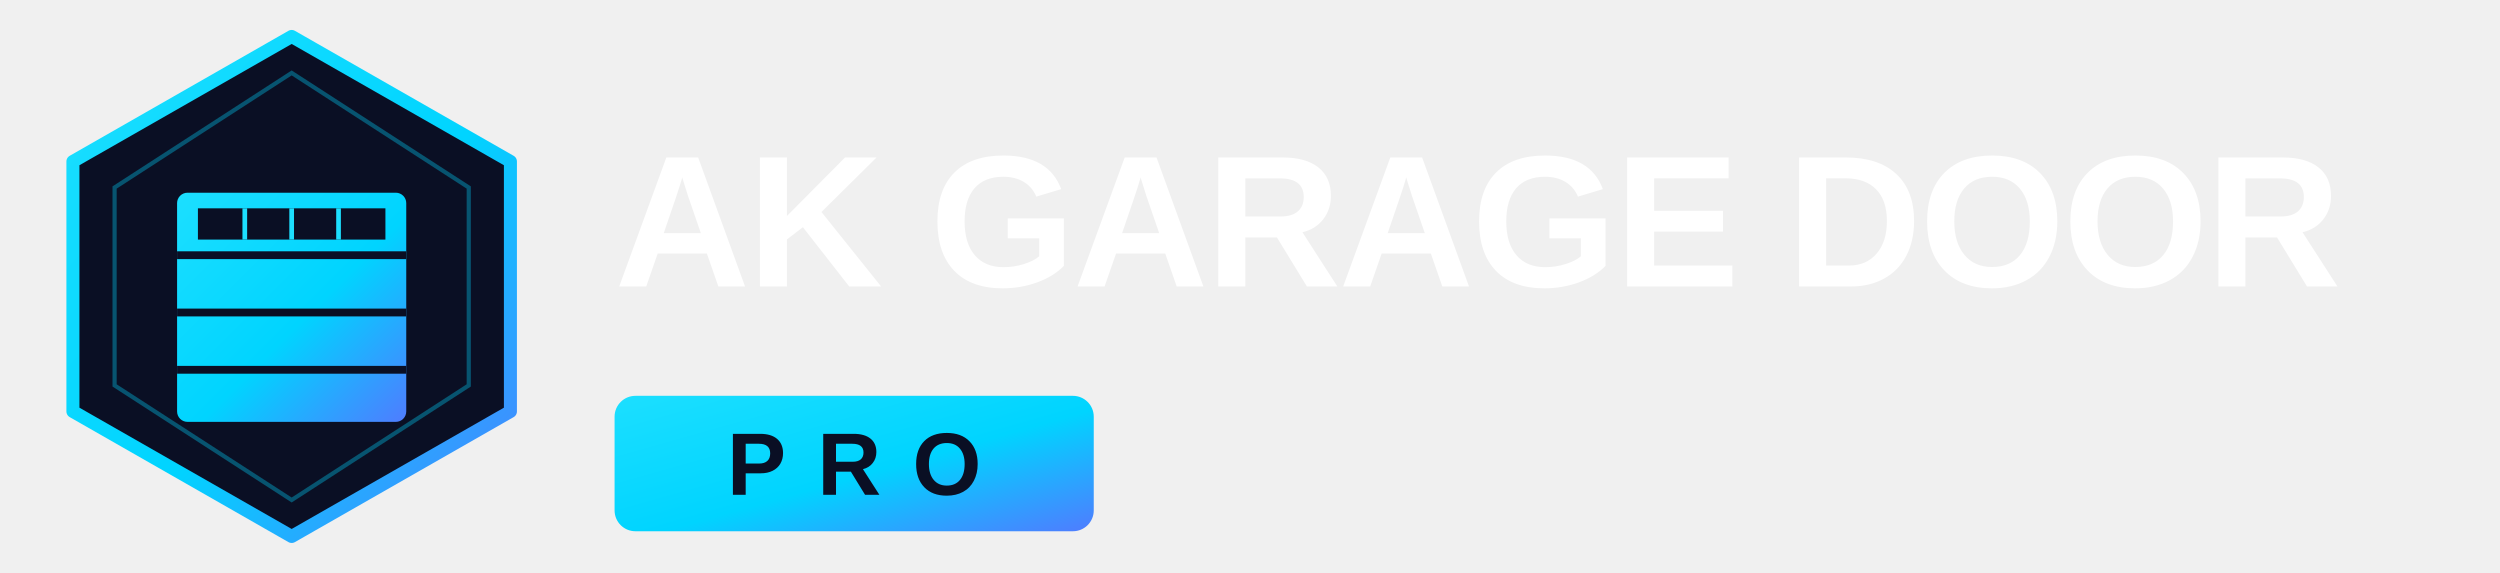
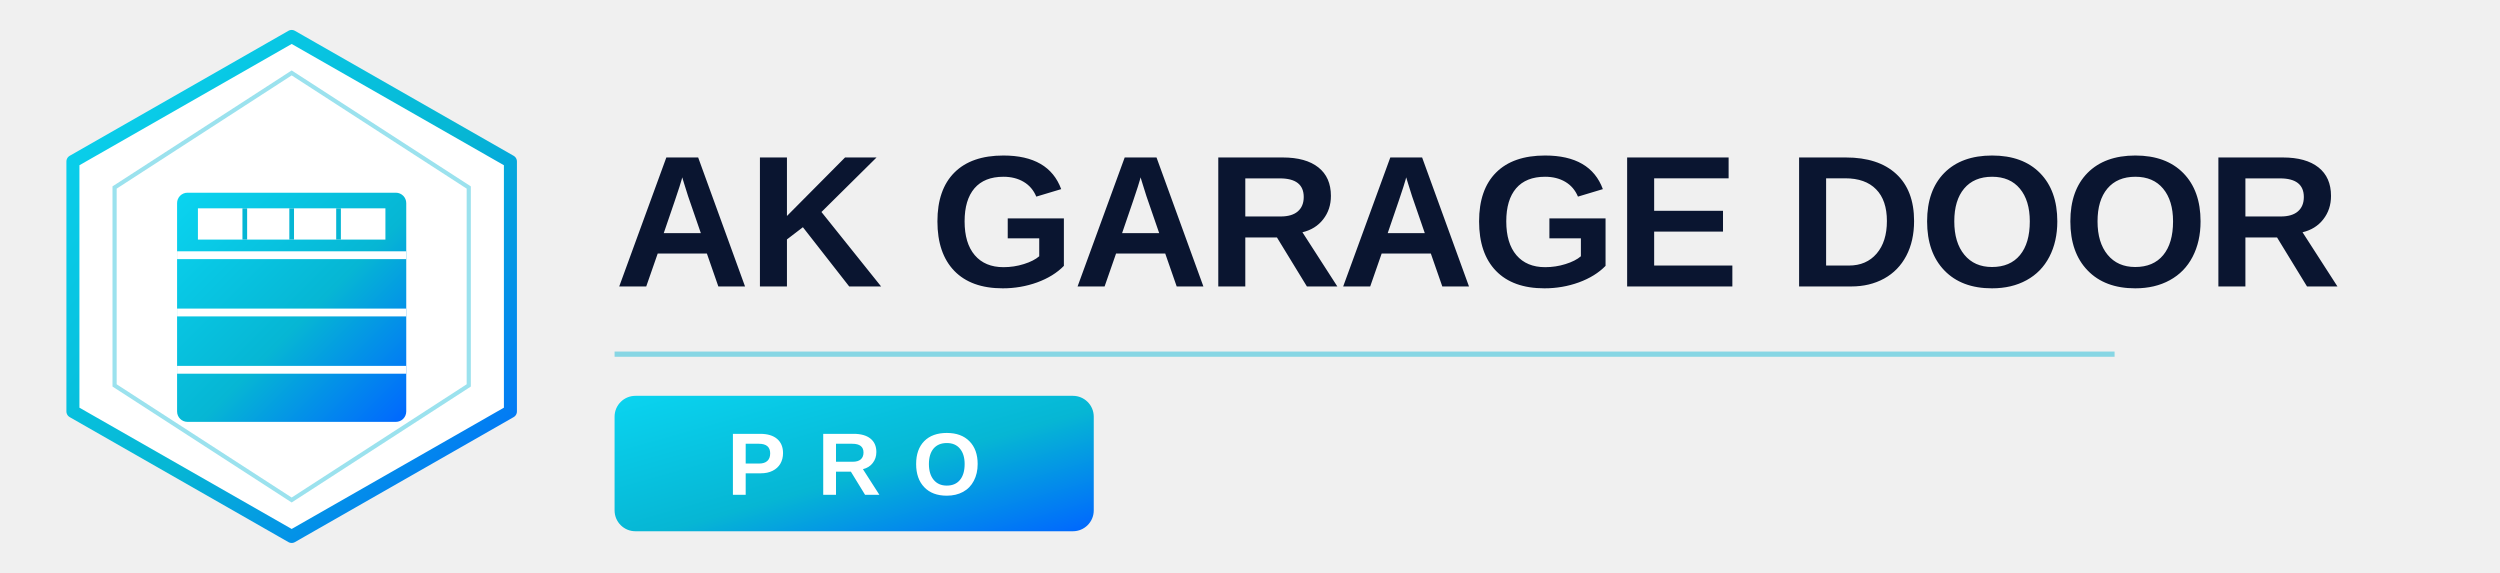
<svg xmlns="http://www.w3.org/2000/svg" viewBox="0 0 480 110" role="img" aria-label="AK Garage Door Pro">
  <defs>
    <linearGradient id="cyanGrad" x1="0%" y1="0%" x2="100%" y2="100%">
-       <stop offset="0%" stop-color="#1cdfff" />
-       <stop offset="55%" stop-color="#00d4ff" />
-       <stop offset="100%" stop-color="#4f7cff" />
-     </linearGradient>
-     <linearGradient id="cyanFade" x1="0%" y1="0%" x2="100%" y2="100%">
-       <stop offset="0%" stop-color="#00d4ff" stop-opacity="0.35" />
-       <stop offset="100%" stop-color="#4f7cff" stop-opacity="0.05" />
+       <stop offset="0%" stop-color="#0ad4f0" />
+       <stop offset="55%" stop-color="#06b6d4" />
+       <stop offset="100%" stop-color="#0066ff" />
    </linearGradient>
  </defs>
  <g transform="translate(6, 5)">
-     <polygon points="50,2 92,26 92,74 50,98 8,74 8,26" fill="#0a0f24" stroke="url(#cyanGrad)" stroke-width="2.5" stroke-linejoin="round" />
-     <polygon points="50,9 84,31 84,69 50,91 16,69 16,31" fill="none" stroke="#00d4ff" stroke-width="0.8" opacity="0.35" />
+     <polygon points="50,2 92,26 92,74 50,98 8,74 8,26" fill="#ffffff" stroke="url(#cyanGrad)" stroke-width="2.5" stroke-linejoin="round" />
+     <polygon points="50,9 84,31 84,69 50,91 16,69 16,31" fill="none" stroke="#06b6d4" stroke-width="0.8" opacity="0.4" />
    <rect x="28" y="32" width="44" height="44" rx="2" fill="url(#cyanGrad)" />
-     <line x1="28" y1="44" x2="72" y2="44" stroke="#0a0f24" stroke-width="1.5" />
-     <line x1="28" y1="55" x2="72" y2="55" stroke="#0a0f24" stroke-width="1.5" />
-     <line x1="28" y1="66" x2="72" y2="66" stroke="#0a0f24" stroke-width="1.5" />
-     <rect x="32" y="35" width="36" height="6" fill="#0a0f24" />
-     <line x1="41" y1="35" x2="41" y2="41" stroke="#1cdfff" stroke-width="0.9" />
-     <line x1="50" y1="35" x2="50" y2="41" stroke="#1cdfff" stroke-width="0.9" />
-     <line x1="59" y1="35" x2="59" y2="41" stroke="#1cdfff" stroke-width="0.9" />
+     <line x1="28" y1="44" x2="72" y2="44" stroke="#ffffff" stroke-width="1.5" />
+     <line x1="28" y1="55" x2="72" y2="55" stroke="#ffffff" stroke-width="1.5" />
+     <line x1="28" y1="66" x2="72" y2="66" stroke="#ffffff" stroke-width="1.5" />
+     <rect x="32" y="35" width="36" height="6" fill="#ffffff" />
+     <line x1="41" y1="35" x2="41" y2="41" stroke="#06b6d4" stroke-width="0.9" />
+     <line x1="50" y1="35" x2="50" y2="41" stroke="#06b6d4" stroke-width="0.9" />
+     <line x1="59" y1="35" x2="59" y2="41" stroke="#06b6d4" stroke-width="0.9" />
  </g>
  <g transform="translate(118, 0)">
-     <text x="0" y="55" font-family="'SF Pro Display', 'Helvetica Neue', Arial, sans-serif" font-size="36" font-weight="800" fill="#ffffff" letter-spacing="-0.5">AK GARAGE DOOR</text>
-     <line x1="0" y1="68" x2="288" y2="68" stroke="url(#cyanFade)" stroke-width="1" />
+     <text x="0" y="55" font-family="'SF Pro Display', 'Helvetica Neue', Arial, sans-serif" font-size="36" font-weight="800" fill="#0a1530" letter-spacing="-0.5">AK GARAGE DOOR</text>
+     <line x1="0" y1="68" x2="288" y2="68" stroke="#06b6d4" stroke-width="1" opacity="0.45" />
    <rect x="0" y="76" width="92" height="26" rx="4" fill="url(#cyanGrad)" />
-     <text x="46" y="95" font-family="'SF Pro Display', 'Helvetica Neue', Arial, sans-serif" font-size="17" font-weight="800" fill="#0a0f24" text-anchor="middle" letter-spacing="6">PRO</text>
+     <text x="46" y="95" font-family="'SF Pro Display', 'Helvetica Neue', Arial, sans-serif" font-size="17" font-weight="800" fill="#ffffff" text-anchor="middle" letter-spacing="6">PRO</text>
  </g>
</svg>
